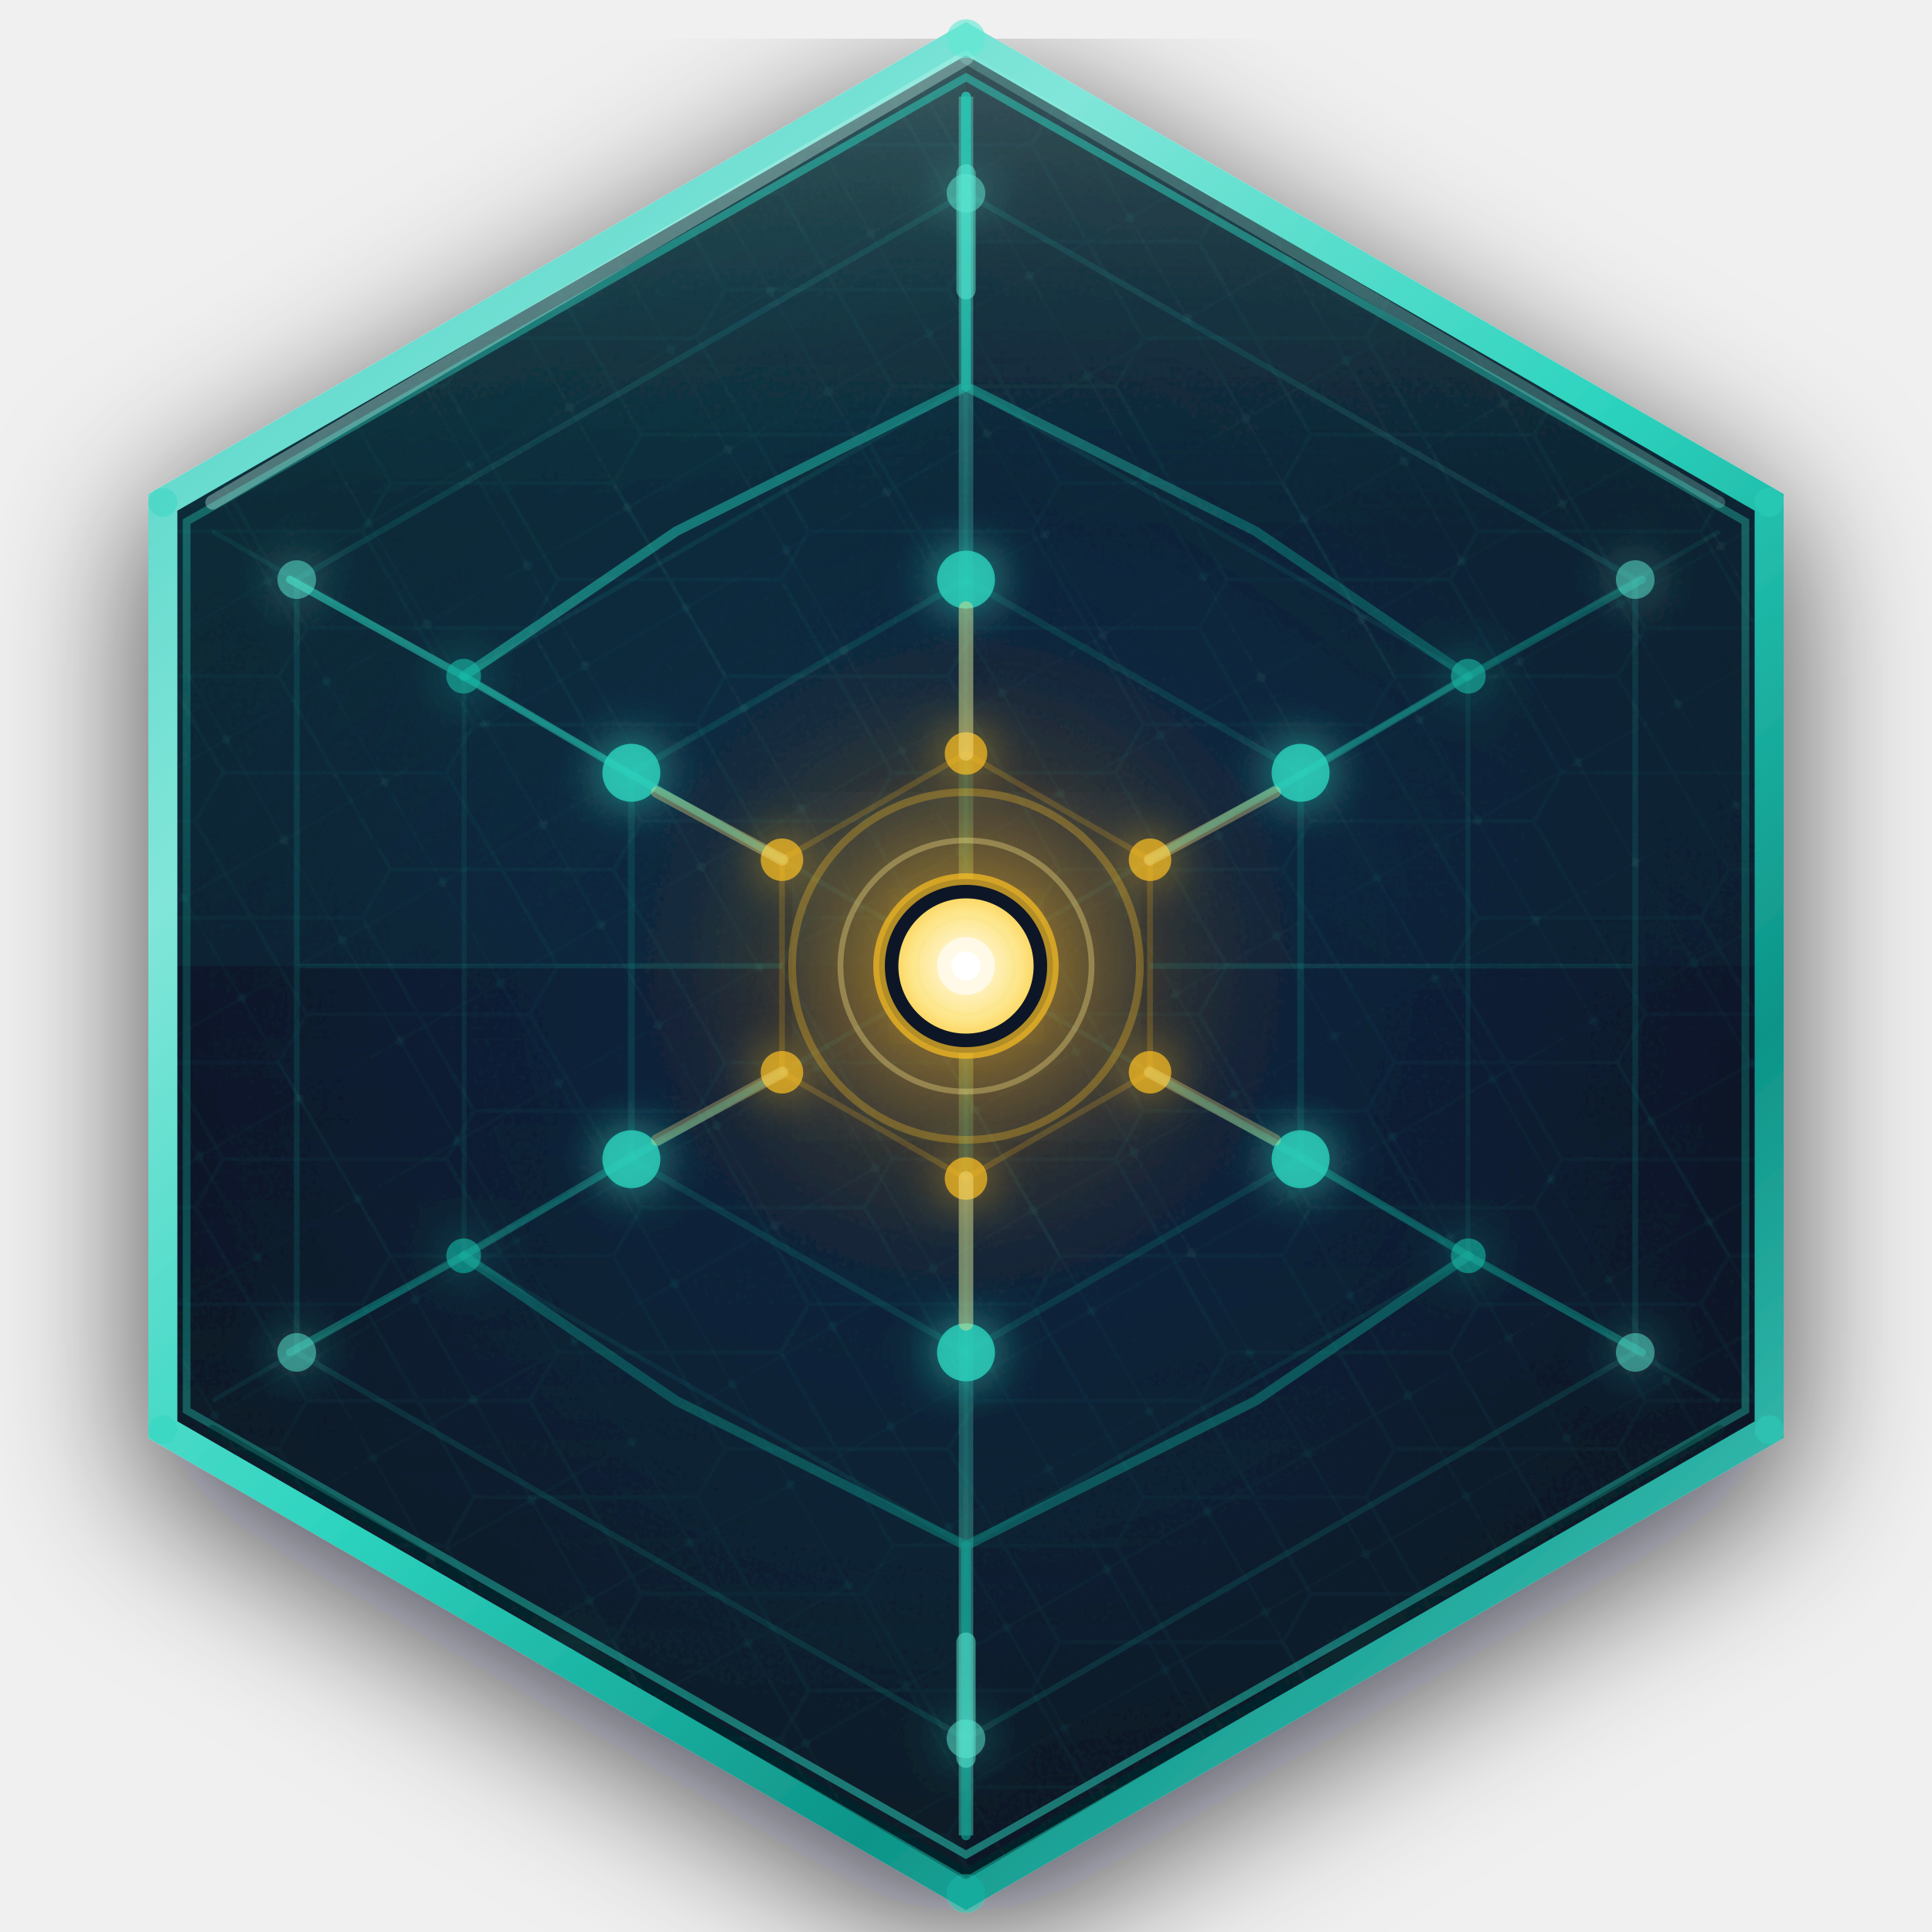
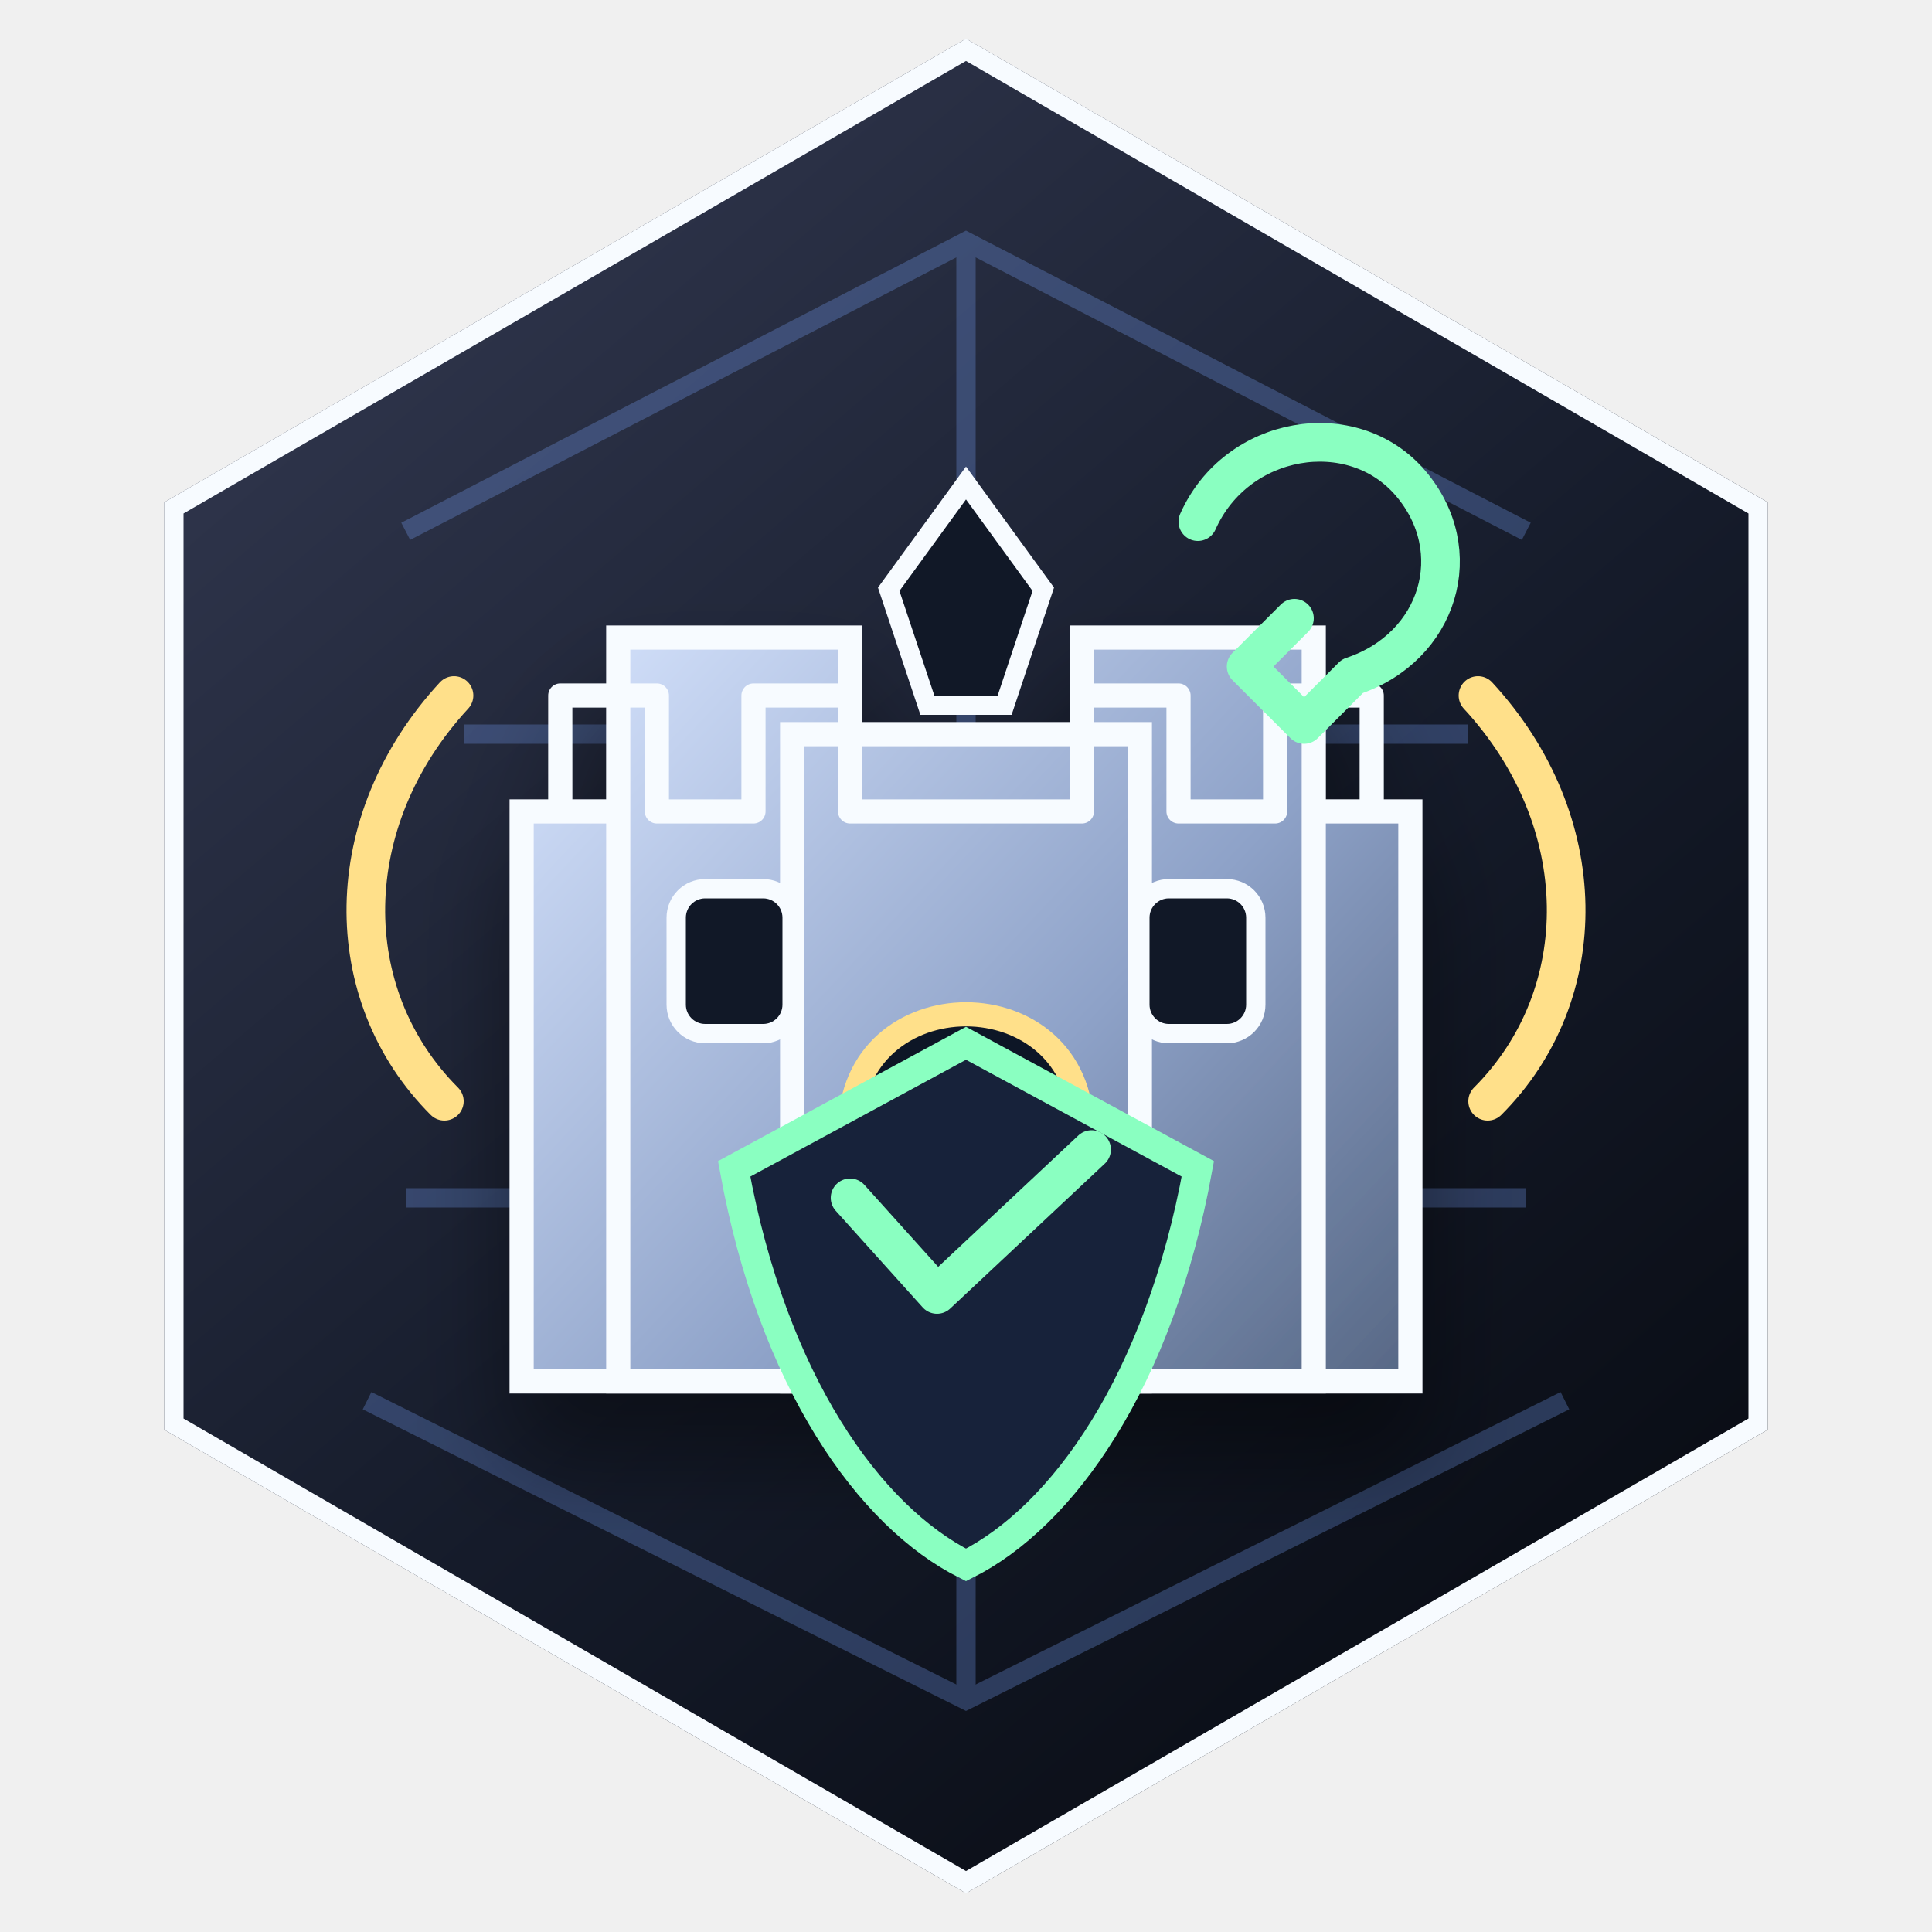
- <svg xmlns="http://www.w3.org/2000/svg" width="200" height="200" viewBox="0 0 200 200" fill="none">
+ <svg xmlns="http://www.w3.org/2000/svg" width="200" height="200" viewBox="0 0 200 200" role="img" aria-labelledby="citadel-title citadel-desc">
  <defs>
-     <linearGradient id="bg-midnight" x1="100" y1="4" x2="100" y2="196" gradientUnits="userSpaceOnUse">
-       <stop offset="0" stop-color="#0A1628" />
-       <stop offset="0.4" stop-color="#0C1E3A" />
-       <stop offset="0.7" stop-color="#081A30" />
-       <stop offset="1" stop-color="#040E1C" />
+     <clipPath id="citadel-hex">
+       <path d="M100 4 L183 52 L183 148 L100 196 L17 148 L17 52 Z" />
+     </clipPath>
+     <linearGradient id="citadel-bg" x1="35" y1="24" x2="169" y2="181" gradientUnits="userSpaceOnUse">
+       <stop offset="0" stop-color="#30364d" />
+       <stop offset="0.55" stop-color="#151b2a" />
+       <stop offset="1" stop-color="#080b12" />
    </linearGradient>
-     <linearGradient id="border-steel" x1="20" y1="10" x2="180" y2="190" gradientUnits="userSpaceOnUse">
-       <stop offset="0" stop-color="#4FD1C5" />
-       <stop offset="0.25" stop-color="#81E6D9" />
-       <stop offset="0.5" stop-color="#2DD4BF" />
-       <stop offset="0.75" stop-color="#0D9488" />
-       <stop offset="1" stop-color="#4FD1C5" />
+     <linearGradient id="citadel-stone" x1="54" y1="63" x2="149" y2="152" gradientUnits="userSpaceOnUse">
+       <stop offset="0" stop-color="#d9e6ff" />
+       <stop offset="0.55" stop-color="#8ea2c8" />
+       <stop offset="1" stop-color="#4d5d79" />
    </linearGradient>
-     <linearGradient id="border-inner" x1="100" y1="20" x2="100" y2="180" gradientUnits="userSpaceOnUse">
-       <stop offset="0" stop-color="#2DD4BF" stop-opacity="0.5" />
-       <stop offset="0.5" stop-color="#0D9488" stop-opacity="0.3" />
-       <stop offset="1" stop-color="#2DD4BF" stop-opacity="0.5" />
-     </linearGradient>
-     <radialGradient id="depth-field" cx="100" cy="100" r="85" gradientUnits="userSpaceOnUse">
-       <stop offset="0" stop-color="#0F2942" />
-       <stop offset="0.5" stop-color="#0A1F35" />
-       <stop offset="1" stop-color="#050F1E" />
-     </radialGradient>
-     <radialGradient id="core-radiance" cx="100" cy="100" r="35" gradientUnits="userSpaceOnUse">
-       <stop offset="0" stop-color="#FCD34D" stop-opacity="0.7" />
-       <stop offset="0.3" stop-color="#F59E0B" stop-opacity="0.4" />
-       <stop offset="0.6" stop-color="#D97706" stop-opacity="0.15" />
-       <stop offset="1" stop-color="#92400E" stop-opacity="0" />
-     </radialGradient>
-     <radialGradient id="core-hot" cx="100" cy="100" r="14" gradientUnits="userSpaceOnUse">
-       <stop offset="0" stop-color="#FFFBEB" />
-       <stop offset="0.4" stop-color="#FDE68A" />
-       <stop offset="0.7" stop-color="#FBBF24" />
-       <stop offset="1" stop-color="#F59E0B" stop-opacity="0.6" />
-     </radialGradient>
-     <linearGradient id="facet-a" x1="50" y1="30" x2="100" y2="100" gradientUnits="userSpaceOnUse">
-       <stop offset="0" stop-color="#2DD4BF" stop-opacity="0.12" />
-       <stop offset="1" stop-color="#0D9488" stop-opacity="0.02" />
-     </linearGradient>
-     <linearGradient id="facet-b" x1="150" y1="30" x2="100" y2="100" gradientUnits="userSpaceOnUse">
-       <stop offset="0" stop-color="#4FD1C5" stop-opacity="0.08" />
-       <stop offset="1" stop-color="#0F766E" stop-opacity="0.01" />
-     </linearGradient>
-     <linearGradient id="facet-c" x1="100" y1="170" x2="100" y2="100" gradientUnits="userSpaceOnUse">
-       <stop offset="0" stop-color="#0D9488" stop-opacity="0.08" />
-       <stop offset="1" stop-color="#134E4A" stop-opacity="0.01" />
-     </linearGradient>
-     <linearGradient id="circuit-grad" x1="40" y1="40" x2="160" y2="160" gradientUnits="userSpaceOnUse">
-       <stop offset="0" stop-color="#2DD4BF" stop-opacity="0.6" />
-       <stop offset="0.5" stop-color="#14B8A6" stop-opacity="0.3" />
-       <stop offset="1" stop-color="#0D9488" stop-opacity="0.5" />
-     </linearGradient>
-     <linearGradient id="axial-beam" x1="100" y1="25" x2="100" y2="175" gradientUnits="userSpaceOnUse">
-       <stop offset="0" stop-color="#5EEAD4" stop-opacity="0.4" />
-       <stop offset="0.35" stop-color="#2DD4BF" stop-opacity="0.15" />
-       <stop offset="0.5" stop-color="#FBBF24" stop-opacity="0.6" />
-       <stop offset="0.65" stop-color="#2DD4BF" stop-opacity="0.15" />
-       <stop offset="1" stop-color="#5EEAD4" stop-opacity="0.4" />
-     </linearGradient>
-     <linearGradient id="specular-top" x1="100" y1="4" x2="100" y2="55" gradientUnits="userSpaceOnUse">
-       <stop offset="0" stop-color="#CCFBF1" stop-opacity="0.25" />
-       <stop offset="1" stop-color="#0F766E" stop-opacity="0" />
-     </linearGradient>
-     <linearGradient id="gold-accent" x1="70" y1="70" x2="130" y2="130" gradientUnits="userSpaceOnUse">
-       <stop offset="0" stop-color="#FDE68A" />
-       <stop offset="0.5" stop-color="#FBBF24" />
-       <stop offset="1" stop-color="#D97706" />
-     </linearGradient>
-     <pattern id="hex-grid" width="20" height="17.32" patternUnits="userSpaceOnUse" patternTransform="rotate(30)">
-       <path d="M10 0L20 5.77V11.55L10 17.32L0 11.55V5.77Z" fill="none" stroke="#2DD4BF" stroke-opacity="0.04" stroke-width="0.4" />
-     </pattern>
-     <pattern id="fortify-hatch" width="12" height="12" patternUnits="userSpaceOnUse" patternTransform="rotate(60)">
-       <path d="M0 6H12" stroke="#4FD1C5" stroke-opacity="0.03" stroke-width="0.3" />
-       <path d="M6 0V12" stroke="#4FD1C5" stroke-opacity="0.025" stroke-width="0.3" />
-       <circle cx="6" cy="6" r="0.5" fill="#5EEAD4" fill-opacity="0.04" />
-     </pattern>
-     <filter id="outer-shadow" x="-10%" y="-5%" width="120%" height="120%" color-interpolation-filters="sRGB">
-       <feDropShadow dx="0" dy="4" stdDeviation="8" flood-color="#020617" flood-opacity="0.7" />
+     <filter id="citadel-shadow" x="-20%" y="-20%" width="140%" height="140%">
+       <feDropShadow dx="0" dy="7" stdDeviation="5" flood-color="#000000" flood-opacity="0.42" />
    </filter>
-     <filter id="ambient-glow" x="20%" y="20%" width="60%" height="60%" filterUnits="objectBoundingBox" color-interpolation-filters="sRGB">
-       <feGaussianBlur stdDeviation="12" result="blur" />
-       <feColorMatrix in="blur" type="matrix" values="0 0.6 0.5 0 0  0 0.8 0.7 0 0  0 0.5 0.8 0 0.1  0 0 0 0.8 0" />
-     </filter>
-     <filter id="core-bloom" x="30%" y="30%" width="40%" height="40%" filterUnits="objectBoundingBox" color-interpolation-filters="sRGB">
-       <feGaussianBlur stdDeviation="6" result="blur" />
-       <feColorMatrix in="blur" type="matrix" values="1 0.8 0 0 0.1  0.8 0.6 0 0 0.05  0 0 0 0 0  0 0 0 1 0" />
-     </filter>
-     <filter id="surface-noise" x="0%" y="0%" width="100%" height="100%" filterUnits="objectBoundingBox" color-interpolation-filters="sRGB">
-       <feTurbulence type="fractalNoise" baseFrequency="1.8" numOctaves="4" seed="7" result="noise" />
-       <feColorMatrix in="noise" type="saturate" values="0" />
-       <feComponentTransfer>
-         <feFuncA type="table" tableValues="0 0.04" />
-       </feComponentTransfer>
-     </filter>
-     <filter id="node-glow" x="-100%" y="-100%" width="300%" height="300%" color-interpolation-filters="sRGB">
-       <feGaussianBlur stdDeviation="2.5" result="blur" />
-       <feComposite in="SourceGraphic" in2="blur" operator="over" />
-     </filter>
-     <filter id="bevel" x="-5%" y="-5%" width="110%" height="110%" color-interpolation-filters="sRGB">
-       <feGaussianBlur stdDeviation="1" result="blur" />
-       <feSpecularLighting in="blur" surfaceScale="3" specularConstant="0.6" specularExponent="20" result="spec">
-         <fePointLight x="80" y="30" z="120" />
-       </feSpecularLighting>
-       <feComposite in="spec" in2="SourceGraphic" operator="in" result="specOut" />
-       <feComposite in="SourceGraphic" in2="specOut" operator="arithmetic" k1="0" k2="1" k3="0.3" k4="0" />
-     </filter>
-     <clipPath id="hex-clip">
-       <polygon points="100,4 183.14,52 183.14,148 100,196 16.86,148 16.86,52" />
-     </clipPath>
-     <clipPath id="hex-inner-clip">
-       <polygon points="100,14 174.45,57 174.45,143 100,186 25.55,143 25.55,57" />
-     </clipPath>
-     <clipPath id="hex-shield-clip">
-       <polygon points="100,30 160.62,65 160.62,135 100,170 39.38,135 39.38,65" />
-     </clipPath>
  </defs>
-   <g filter="url(#outer-shadow)">
-     <polygon points="100,4 183.14,52 183.14,148 100,196 16.86,148 16.86,52" fill="url(#bg-midnight)" />
-     <polygon points="100,4 183.14,52 183.14,148 100,196 16.86,148 16.86,52" fill="url(#depth-field)" opacity="0.7" />
-     <g clip-path="url(#hex-clip)">
-       <rect x="10" y="0" width="180" height="200" fill="url(#hex-grid)" />
-       <rect x="10" y="0" width="180" height="200" fill="url(#fortify-hatch)" />
-       <rect x="10" y="0" width="180" height="200" filter="url(#surface-noise)" />
-       <polygon points="100,4 16.86,52 16.86,100 100,100" fill="url(#facet-a)" />
-       <polygon points="100,4 183.14,52 183.14,100 100,100" fill="url(#facet-b)" />
-       <polygon points="16.86,100 16.86,148 100,196 100,100" fill="url(#facet-c)" />
-       <polygon points="183.14,100 183.14,148 100,196 100,100" fill="url(#facet-c)" opacity="0.7" />
-       <polygon points="100,4 183.14,52 100,65 16.86,52" fill="url(#specular-top)" />
-       <polygon points="100,20 169.28,60 169.28,140 100,180 30.72,140 30.72,60" fill="none" stroke="#2DD4BF" stroke-opacity="0.12" stroke-width="0.6" />
-       <polygon points="100,40 151.96,70 151.96,130 100,160 48.04,130 48.04,70" fill="none" stroke="#2DD4BF" stroke-opacity="0.08" stroke-width="0.5" />
-       <polygon points="100,60 134.64,80 134.64,120 100,140 65.36,120 65.36,80" fill="none" stroke="#14B8A6" stroke-opacity="0.15" stroke-width="0.7" />
-       <polygon points="100,78 119.05,89 119.05,111 100,122 80.95,111 80.95,89" fill="none" stroke="#FBBF24" stroke-opacity="0.2" stroke-width="0.6" />
-       <line x1="100" y1="10" x2="100" y2="190" stroke="url(#axial-beam)" stroke-width="1.5" />
-       <line x1="100" y1="100" x2="100" y2="10" stroke="#2DD4BF" stroke-opacity="0.1" stroke-width="0.5" />
-       <line x1="100" y1="100" x2="178" y2="55" stroke="#2DD4BF" stroke-opacity="0.08" stroke-width="0.5" />
-       <line x1="100" y1="100" x2="178" y2="145" stroke="#2DD4BF" stroke-opacity="0.08" stroke-width="0.5" />
-       <line x1="100" y1="100" x2="100" y2="190" stroke="#2DD4BF" stroke-opacity="0.1" stroke-width="0.5" />
-       <line x1="100" y1="100" x2="22" y2="145" stroke="#2DD4BF" stroke-opacity="0.08" stroke-width="0.5" />
-       <line x1="100" y1="100" x2="22" y2="55" stroke="#2DD4BF" stroke-opacity="0.08" stroke-width="0.5" />
-       <path d="M100 10 L100 40 L130 55 L152 70" stroke="url(#circuit-grad)" stroke-width="1" stroke-linecap="round" fill="none" />
-       <path d="M100 10 L100 40 L70 55 L48 70" stroke="url(#circuit-grad)" stroke-width="1" stroke-linecap="round" fill="none" />
-       <path d="M30 60 L48 70 L65 80 L81 89" stroke="url(#circuit-grad)" stroke-width="0.8" stroke-linecap="round" fill="none" />
-       <path d="M170 60 L152 70 L135 80 L119 89" stroke="url(#circuit-grad)" stroke-width="0.8" stroke-linecap="round" fill="none" />
-       <path d="M100 190 L100 160 L130 145 L152 130" stroke="url(#circuit-grad)" stroke-width="1" stroke-linecap="round" fill="none" />
-       <path d="M100 190 L100 160 L70 145 L48 130" stroke="url(#circuit-grad)" stroke-width="1" stroke-linecap="round" fill="none" />
-       <path d="M30 140 L48 130 L65 120 L81 111" stroke="url(#circuit-grad)" stroke-width="0.8" stroke-linecap="round" fill="none" />
-       <path d="M170 140 L152 130 L135 120 L119 111" stroke="url(#circuit-grad)" stroke-width="0.8" stroke-linecap="round" fill="none" />
-       <path d="M48 70 L65 80" stroke="#2DD4BF" stroke-opacity="0.2" stroke-width="0.6" stroke-linecap="round" fill="none" />
-       <path d="M135 80 L152 70" stroke="#2DD4BF" stroke-opacity="0.2" stroke-width="0.6" stroke-linecap="round" fill="none" />
-       <path d="M65 80 L81 89" stroke="#14B8A6" stroke-opacity="0.25" stroke-width="0.7" stroke-linecap="round" fill="none" />
-       <path d="M119 89 L135 80" stroke="#14B8A6" stroke-opacity="0.25" stroke-width="0.7" stroke-linecap="round" fill="none" />
-       <line x1="31" y1="100" x2="65" y2="100" stroke="#2DD4BF" stroke-opacity="0.1" stroke-width="0.5" />
-       <line x1="135" y1="100" x2="169" y2="100" stroke="#2DD4BF" stroke-opacity="0.1" stroke-width="0.5" />
-       <line x1="65" y1="100" x2="81" y2="100" stroke="#14B8A6" stroke-opacity="0.15" stroke-width="0.6" />
-       <line x1="119" y1="100" x2="135" y2="100" stroke="#14B8A6" stroke-opacity="0.15" stroke-width="0.6" />
-       <g filter="url(#ambient-glow)">
-         <circle cx="100" cy="100" r="30" fill="#0D9488" fill-opacity="0.15" />
-       </g>
-       <g filter="url(#core-bloom)">
-         <circle cx="100" cy="100" r="20" fill="#FBBF24" fill-opacity="0.2" />
-       </g>
-       <circle cx="100" cy="100" r="35" fill="url(#core-radiance)" />
-       <circle cx="100" cy="100" r="18" fill="none" stroke="#FBBF24" stroke-opacity="0.3" stroke-width="0.8" />
-       <circle cx="100" cy="100" r="13" fill="none" stroke="#FDE68A" stroke-opacity="0.35" stroke-width="0.6" />
-       <circle cx="100" cy="100" r="9" fill="#0A1628" stroke="#FBBF24" stroke-opacity="0.7" stroke-width="1.2" />
-       <circle cx="100" cy="100" r="7" fill="url(#core-hot)" />
-       <circle cx="100" cy="100" r="5" fill="none" stroke="#FDE68A" stroke-opacity="0.5" stroke-width="0.4" />
-       <circle cx="100" cy="100" r="3" fill="#FFFBEB" fill-opacity="0.9" />
-       <circle cx="100" cy="100" r="1.5" fill="#FFFFFF" />
-       <g filter="url(#node-glow)">
-         <circle cx="100" cy="60" r="3" fill="#2DD4BF" fill-opacity="0.8" />
-         <circle cx="134.64" cy="80" r="3" fill="#2DD4BF" fill-opacity="0.8" />
-         <circle cx="134.64" cy="120" r="3" fill="#2DD4BF" fill-opacity="0.8" />
-         <circle cx="100" cy="140" r="3" fill="#2DD4BF" fill-opacity="0.8" />
-         <circle cx="65.36" cy="120" r="3" fill="#2DD4BF" fill-opacity="0.8" />
-         <circle cx="65.36" cy="80" r="3" fill="#2DD4BF" fill-opacity="0.8" />
-         <circle cx="100" cy="78" r="2.2" fill="#FBBF24" fill-opacity="0.7" />
-         <circle cx="119.05" cy="89" r="2.2" fill="#FBBF24" fill-opacity="0.7" />
-         <circle cx="119.05" cy="111" r="2.2" fill="#FBBF24" fill-opacity="0.7" />
-         <circle cx="100" cy="122" r="2.2" fill="#FBBF24" fill-opacity="0.7" />
-         <circle cx="80.95" cy="111" r="2.2" fill="#FBBF24" fill-opacity="0.7" />
-         <circle cx="80.95" cy="89" r="2.2" fill="#FBBF24" fill-opacity="0.7" />
-         <circle cx="100" cy="20" r="2" fill="#5EEAD4" fill-opacity="0.5" />
-         <circle cx="169.28" cy="60" r="2" fill="#5EEAD4" fill-opacity="0.5" />
-         <circle cx="169.28" cy="140" r="2" fill="#5EEAD4" fill-opacity="0.5" />
-         <circle cx="100" cy="180" r="2" fill="#5EEAD4" fill-opacity="0.5" />
-         <circle cx="30.72" cy="140" r="2" fill="#5EEAD4" fill-opacity="0.5" />
-         <circle cx="30.72" cy="60" r="2" fill="#5EEAD4" fill-opacity="0.5" />
-         <circle cx="48" cy="70" r="1.8" fill="#14B8A6" fill-opacity="0.6" />
-         <circle cx="152" cy="70" r="1.8" fill="#14B8A6" fill-opacity="0.6" />
-         <circle cx="48" cy="130" r="1.8" fill="#14B8A6" fill-opacity="0.6" />
-         <circle cx="152" cy="130" r="1.8" fill="#14B8A6" fill-opacity="0.6" />
-         <circle cx="141.57" cy="28" r="1.5" fill="#5EEAD4" fill-opacity="0.35" />
-         <circle cx="58.43" cy="28" r="1.5" fill="#5EEAD4" fill-opacity="0.35" />
-         <circle cx="141.57" cy="172" r="1.5" fill="#5EEAD4" fill-opacity="0.35" />
-         <circle cx="58.43" cy="172" r="1.5" fill="#5EEAD4" fill-opacity="0.35" />
-       </g>
-       <line x1="100" y1="78" x2="100" y2="63" stroke="#FDE68A" stroke-opacity="0.4" stroke-width="1.5" stroke-linecap="round" />
-       <line x1="119" y1="89" x2="132" y2="82" stroke="#FDE68A" stroke-opacity="0.35" stroke-width="1.2" stroke-linecap="round" />
-       <line x1="119" y1="111" x2="132" y2="118" stroke="#FDE68A" stroke-opacity="0.3" stroke-width="1.2" stroke-linecap="round" />
-       <line x1="100" y1="122" x2="100" y2="137" stroke="#FDE68A" stroke-opacity="0.4" stroke-width="1.5" stroke-linecap="round" />
-       <line x1="81" y1="111" x2="68" y2="118" stroke="#FDE68A" stroke-opacity="0.3" stroke-width="1.2" stroke-linecap="round" />
-       <line x1="81" y1="89" x2="68" y2="82" stroke="#FDE68A" stroke-opacity="0.35" stroke-width="1.2" stroke-linecap="round" />
-       <line x1="100" y1="18" x2="100" y2="30" stroke="#5EEAD4" stroke-opacity="0.5" stroke-width="2" stroke-linecap="round" />
-       <line x1="100" y1="170" x2="100" y2="182" stroke="#5EEAD4" stroke-opacity="0.5" stroke-width="2" stroke-linecap="round" />
+   <g clip-path="url(#citadel-hex)">
+     <path d="M100 4 L183 52 L183 148 L100 196 L17 148 L17 52 Z" fill="url(#citadel-bg)" />
+     <g stroke="#7aa7ff" stroke-width="2" opacity="0.28" fill="none">
+       <path d="M42 55 L100 25 L158 55" />
+       <path d="M38 145 L100 176 L162 145" />
+       <path d="M100 25 V176" />
+       <path d="M48 76 H152" />
+       <path d="M42 124 H158" />
    </g>
-     <polygon points="100,4 183.14,52 183.14,148 100,196 16.86,148 16.86,52" fill="none" stroke="url(#border-steel)" stroke-width="3" />
-     <polygon points="100,8 180.68,54 180.68,146 100,192 19.32,146 19.32,54" fill="none" stroke="url(#border-inner)" stroke-width="0.8" />
-     <line x1="22" y1="52" x2="100" y2="6" stroke="#CCFBF1" stroke-opacity="0.35" stroke-width="1.5" stroke-linecap="round" />
-     <line x1="100" y1="6" x2="178" y2="52" stroke="#99F6E4" stroke-opacity="0.25" stroke-width="1.2" stroke-linecap="round" />
-     <line x1="22" y1="148" x2="100" y2="194" stroke="#042F2E" stroke-opacity="0.4" stroke-width="1" stroke-linecap="round" />
-     <line x1="100" y1="194" x2="178" y2="148" stroke="#042F2E" stroke-opacity="0.4" stroke-width="1" stroke-linecap="round" />
-     <circle cx="100" cy="4" r="2" fill="#5EEAD4" fill-opacity="0.6" />
-     <circle cx="183.14" cy="52" r="1.5" fill="#2DD4BF" fill-opacity="0.4" />
-     <circle cx="183.14" cy="148" r="1.5" fill="#2DD4BF" fill-opacity="0.4" />
-     <circle cx="100" cy="196" r="2" fill="#14B8A6" fill-opacity="0.5" />
-     <circle cx="16.86" cy="148" r="1.5" fill="#2DD4BF" fill-opacity="0.4" />
-     <circle cx="16.86" cy="52" r="1.5" fill="#2DD4BF" fill-opacity="0.4" />
+     <g filter="url(#citadel-shadow)">
+       <path d="M54 84 H146 V143 H54 Z" fill="url(#citadel-stone)" stroke="#f7fbff" stroke-width="2.5" />
+       <path d="M64 66 H88 V143 H64 Z" fill="url(#citadel-stone)" stroke="#f7fbff" stroke-width="2.5" />
+       <path d="M112 66 H136 V143 H112 Z" fill="url(#citadel-stone)" stroke="#f7fbff" stroke-width="2.5" />
+       <path d="M82 76 H118 V143 H82 Z" fill="url(#citadel-stone)" stroke="#f7fbff" stroke-width="2.5" />
+       <path d="M58 84 V72 H68 V84 H78 V72 H88 V84 H112 V72 H122 V84 H132 V72 H142 V84" fill="none" stroke="#f7fbff" stroke-width="2.5" stroke-linejoin="round" />
+       <path d="M88 143 V117 C88 101 112 101 112 117 V143 Z" fill="#111827" stroke="#ffe08a" stroke-width="2.5" />
+     </g>
+     <g fill="#111827" stroke="#f7fbff" stroke-width="2">
+       <rect x="70" y="92" width="12" height="15" rx="3" />
+       <rect x="118" y="92" width="12" height="15" rx="3" />
+       <path d="M92 61 L100 50 L108 61 L104 73 H96 Z" />
+     </g>
+     <g fill="none" stroke-linecap="round" stroke-linejoin="round">
+       <path d="M46 114 C35 103 35 85 47 72" stroke="#ffe08a" stroke-width="4" />
+       <path d="M154 114 C165 103 165 85 153 72" stroke="#ffe08a" stroke-width="4" />
+       <path d="M124 54 C128 45 140 43 146 50 C152 57 149 67 140 70 L135 75 L129 69 L134 64" stroke="#8affc1" stroke-width="4" />
+       <path d="M98 124 H102 M96 132 H104" stroke="#ffe08a" stroke-width="2.5" />
+     </g>
+     <path d="M100 108 L124 121 C120 143 110 157 100 162 C90 157 80 143 76 121 Z" fill="#17223a" stroke="#8affc1" stroke-width="3" />
+     <path d="M88 124 L97 134 L113 119" fill="none" stroke="#8affc1" stroke-width="4" stroke-linecap="round" stroke-linejoin="round" />
+     <path d="M100 4 L183 52 L183 148 L100 196 L17 148 L17 52 Z" fill="none" stroke="#f7fbff" stroke-width="4" />
  </g>
</svg>
